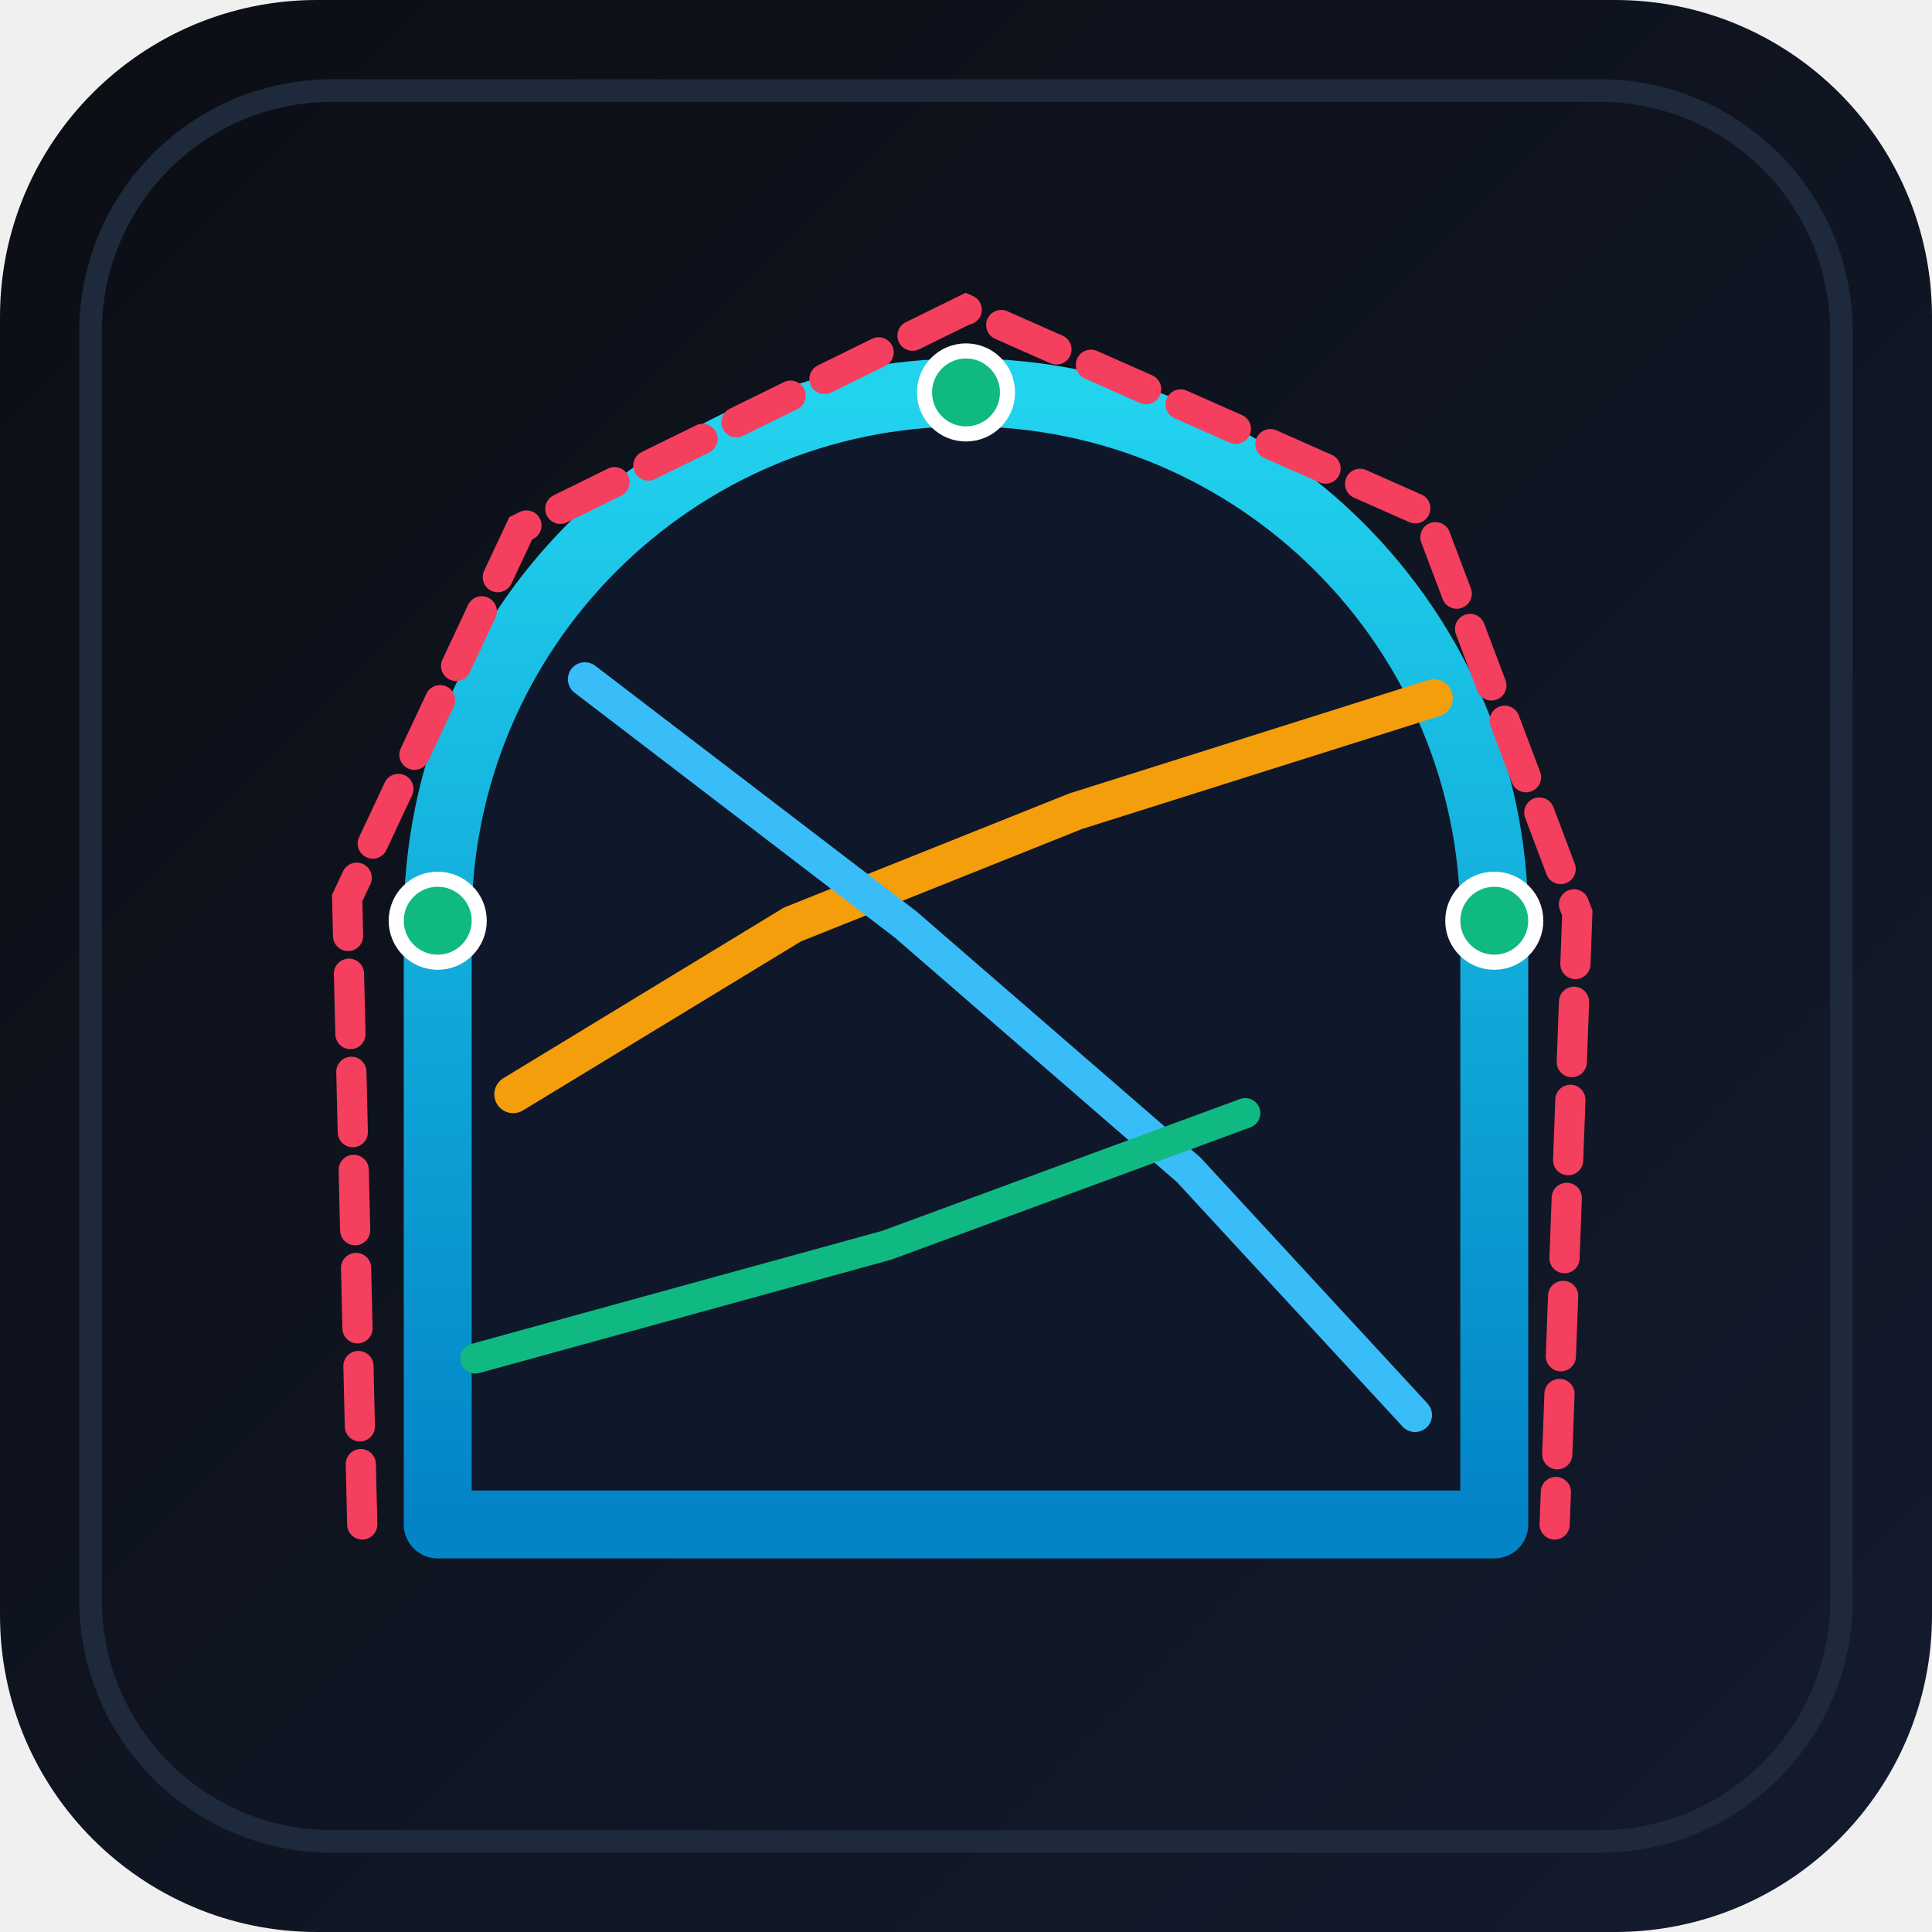
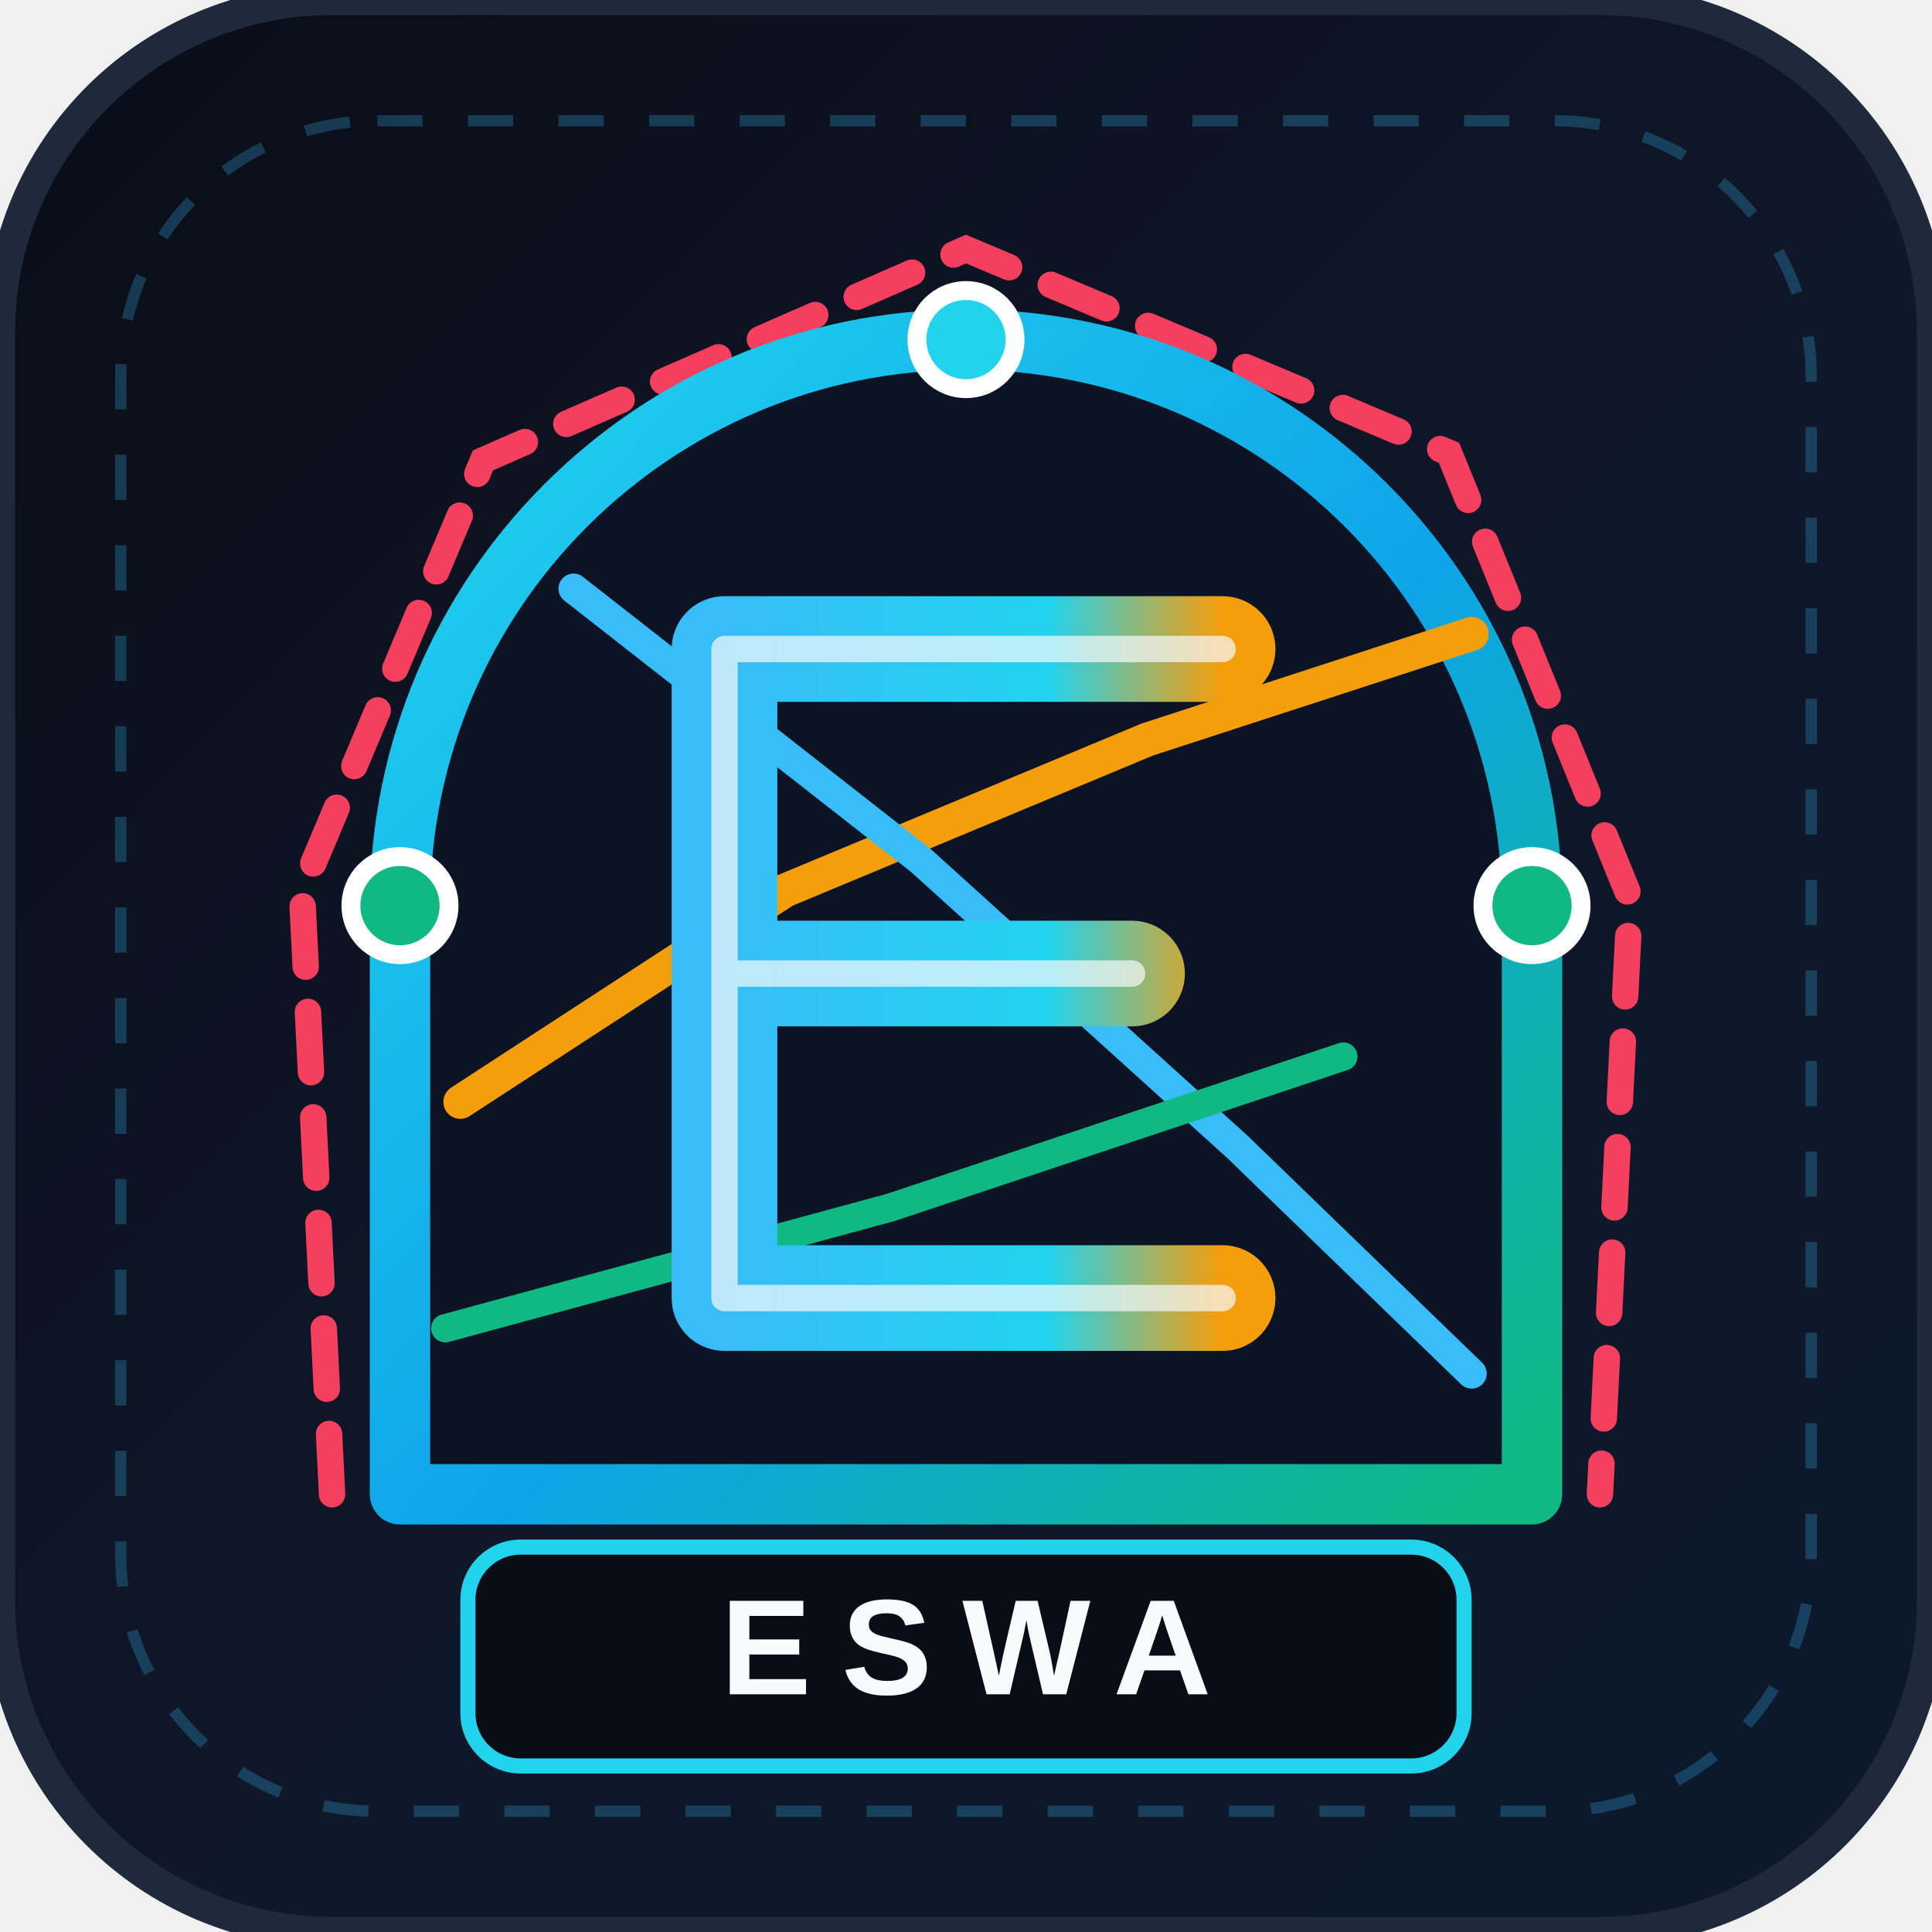
<svg xmlns="http://www.w3.org/2000/svg" viewBox="0 0 512 512" width="512" height="512">
  <defs>
    <linearGradient id="bg" x1="0%" y1="0%" x2="100%" y2="100%">
-       <stop offset="0%" stop-color="#0B0E14" />
-       <stop offset="100%" stop-color="#131B2E" />
+       <stop offset="0%" stop-color="#090D16" />
+       <stop offset="55%" stop-color="#0F172A" />
+       <stop offset="100%" stop-color="#0B192C" />
    </linearGradient>
-     <linearGradient id="arch" x1="0%" y1="0%" x2="0%" y2="100%">
+     <linearGradient id="arch" x1="0%" y1="0%" x2="100%" y2="100%">
      <stop offset="0%" stop-color="#22D3EE" />
-       <stop offset="100%" stop-color="#0284C7" />
+       <stop offset="55%" stop-color="#0EA5E9" />
+       <stop offset="100%" stop-color="#10B981" />
+     </linearGradient>
+     <linearGradient id="eswaE" x1="0%" y1="0%" x2="100%" y2="0%">
+       <stop offset="0%" stop-color="#38BDF8" />
+       <stop offset="65%" stop-color="#22D3EE" />
+       <stop offset="100%" stop-color="#F59E0B" />
    </linearGradient>
  </defs>
-   <rect width="512" height="512" rx="84" fill="url(#bg)" />
-   <rect x="24" y="24" width="464" height="464" rx="64" fill="none" stroke="#1E293B" stroke-width="6" />
-   <path d="M 116 404 L 116 244 A 140 140 0 0 1 396 244 L 396 404 Z" fill="#0F172A" stroke="url(#arch)" stroke-width="18" stroke-linejoin="round" />
-   <path d="M 96 404 L 92 238 L 138 140 L 256 82 L 378 136 L 418 242 L 412 404" fill="none" stroke="#F43F5E" stroke-width="8" stroke-dasharray="16 10" stroke-linecap="round" />
-   <path d="M 136 290 L 210 245 L 285 215 L 380 185" fill="none" stroke="#F59E0B" stroke-width="10" stroke-linecap="round" />
-   <path d="M 155 180 L 240 245 L 315 310 L 375 375" fill="none" stroke="#38BDF8" stroke-width="9" stroke-linecap="round" />
-   <path d="M 126 360 L 235 330 L 330 295" fill="none" stroke="#10B981" stroke-width="8" stroke-linecap="round" />
-   <circle cx="116" cy="244" r="11" fill="#10B981" stroke="#FFFFFF" stroke-width="4" />
-   <circle cx="256" cy="104" r="11" fill="#10B981" stroke="#FFFFFF" stroke-width="4" />
-   <circle cx="396" cy="244" r="11" fill="#10B981" stroke="#FFFFFF" stroke-width="4" />
+   <rect width="512" height="512" rx="88" fill="url(#bg)" stroke="#1E293B" stroke-width="8" />
+   <rect x="32" y="32" width="448" height="448" rx="68" fill="none" stroke="#38BDF8" stroke-opacity="0.25" stroke-width="3" stroke-dasharray="12 12" />
+   <path d="M 88 396 L 80 236 L 128 122 L 256 66 L 384 120 L 432 238 L 424 396" fill="none" stroke="#F43F5E" stroke-width="7" stroke-dasharray="16 12" stroke-linecap="round" />
+   <path d="M 106 396 L 106 240 A 150 150 0 0 1 406 240 L 406 396 Z" fill="#0B1324" stroke="url(#arch)" stroke-width="16" stroke-linejoin="round" />
+   <path d="M 122 292 L 208 236 L 304 196 L 390 168" fill="none" stroke="#F59E0B" stroke-width="9" stroke-linecap="round" />
+   <path d="M 152 156 L 244 228 L 328 304 L 390 364" fill="none" stroke="#38BDF8" stroke-width="8" stroke-linecap="round" />
+   <path d="M 118 352 L 236 320 L 356 280" fill="none" stroke="#10B981" stroke-width="7.5" stroke-linecap="round" />
+   <path d="M 192 172 H 324 M 192 172 V 344 M 192 258 H 300 M 192 344 H 324" fill="none" stroke="url(#eswaE)" stroke-width="28" stroke-linecap="round" stroke-linejoin="round" />
+   <path d="M 192 172 H 324 M 192 172 V 344 M 192 258 H 300 M 192 344 H 324" fill="none" stroke="#F8FAFC" stroke-width="7" stroke-linecap="round" stroke-linejoin="round" stroke-opacity="0.7" />
+   <circle cx="106" cy="240" r="13" fill="#10B981" stroke="#FFFFFF" stroke-width="5" />
+   <circle cx="256" cy="90" r="13" fill="#22D3EE" stroke="#FFFFFF" stroke-width="5" />
+   <circle cx="406" cy="240" r="13" fill="#10B981" stroke="#FFFFFF" stroke-width="5" />
+   <rect x="124" y="410" width="264" height="58" rx="14" fill="#090D16" stroke="#22D3EE" stroke-width="4" />
+   <text x="256" y="449" text-anchor="middle" fill="#F8FAFC" font-size="36" font-weight="800" font-family="Arial, sans-serif" letter-spacing="8">ESWA</text>
</svg>
